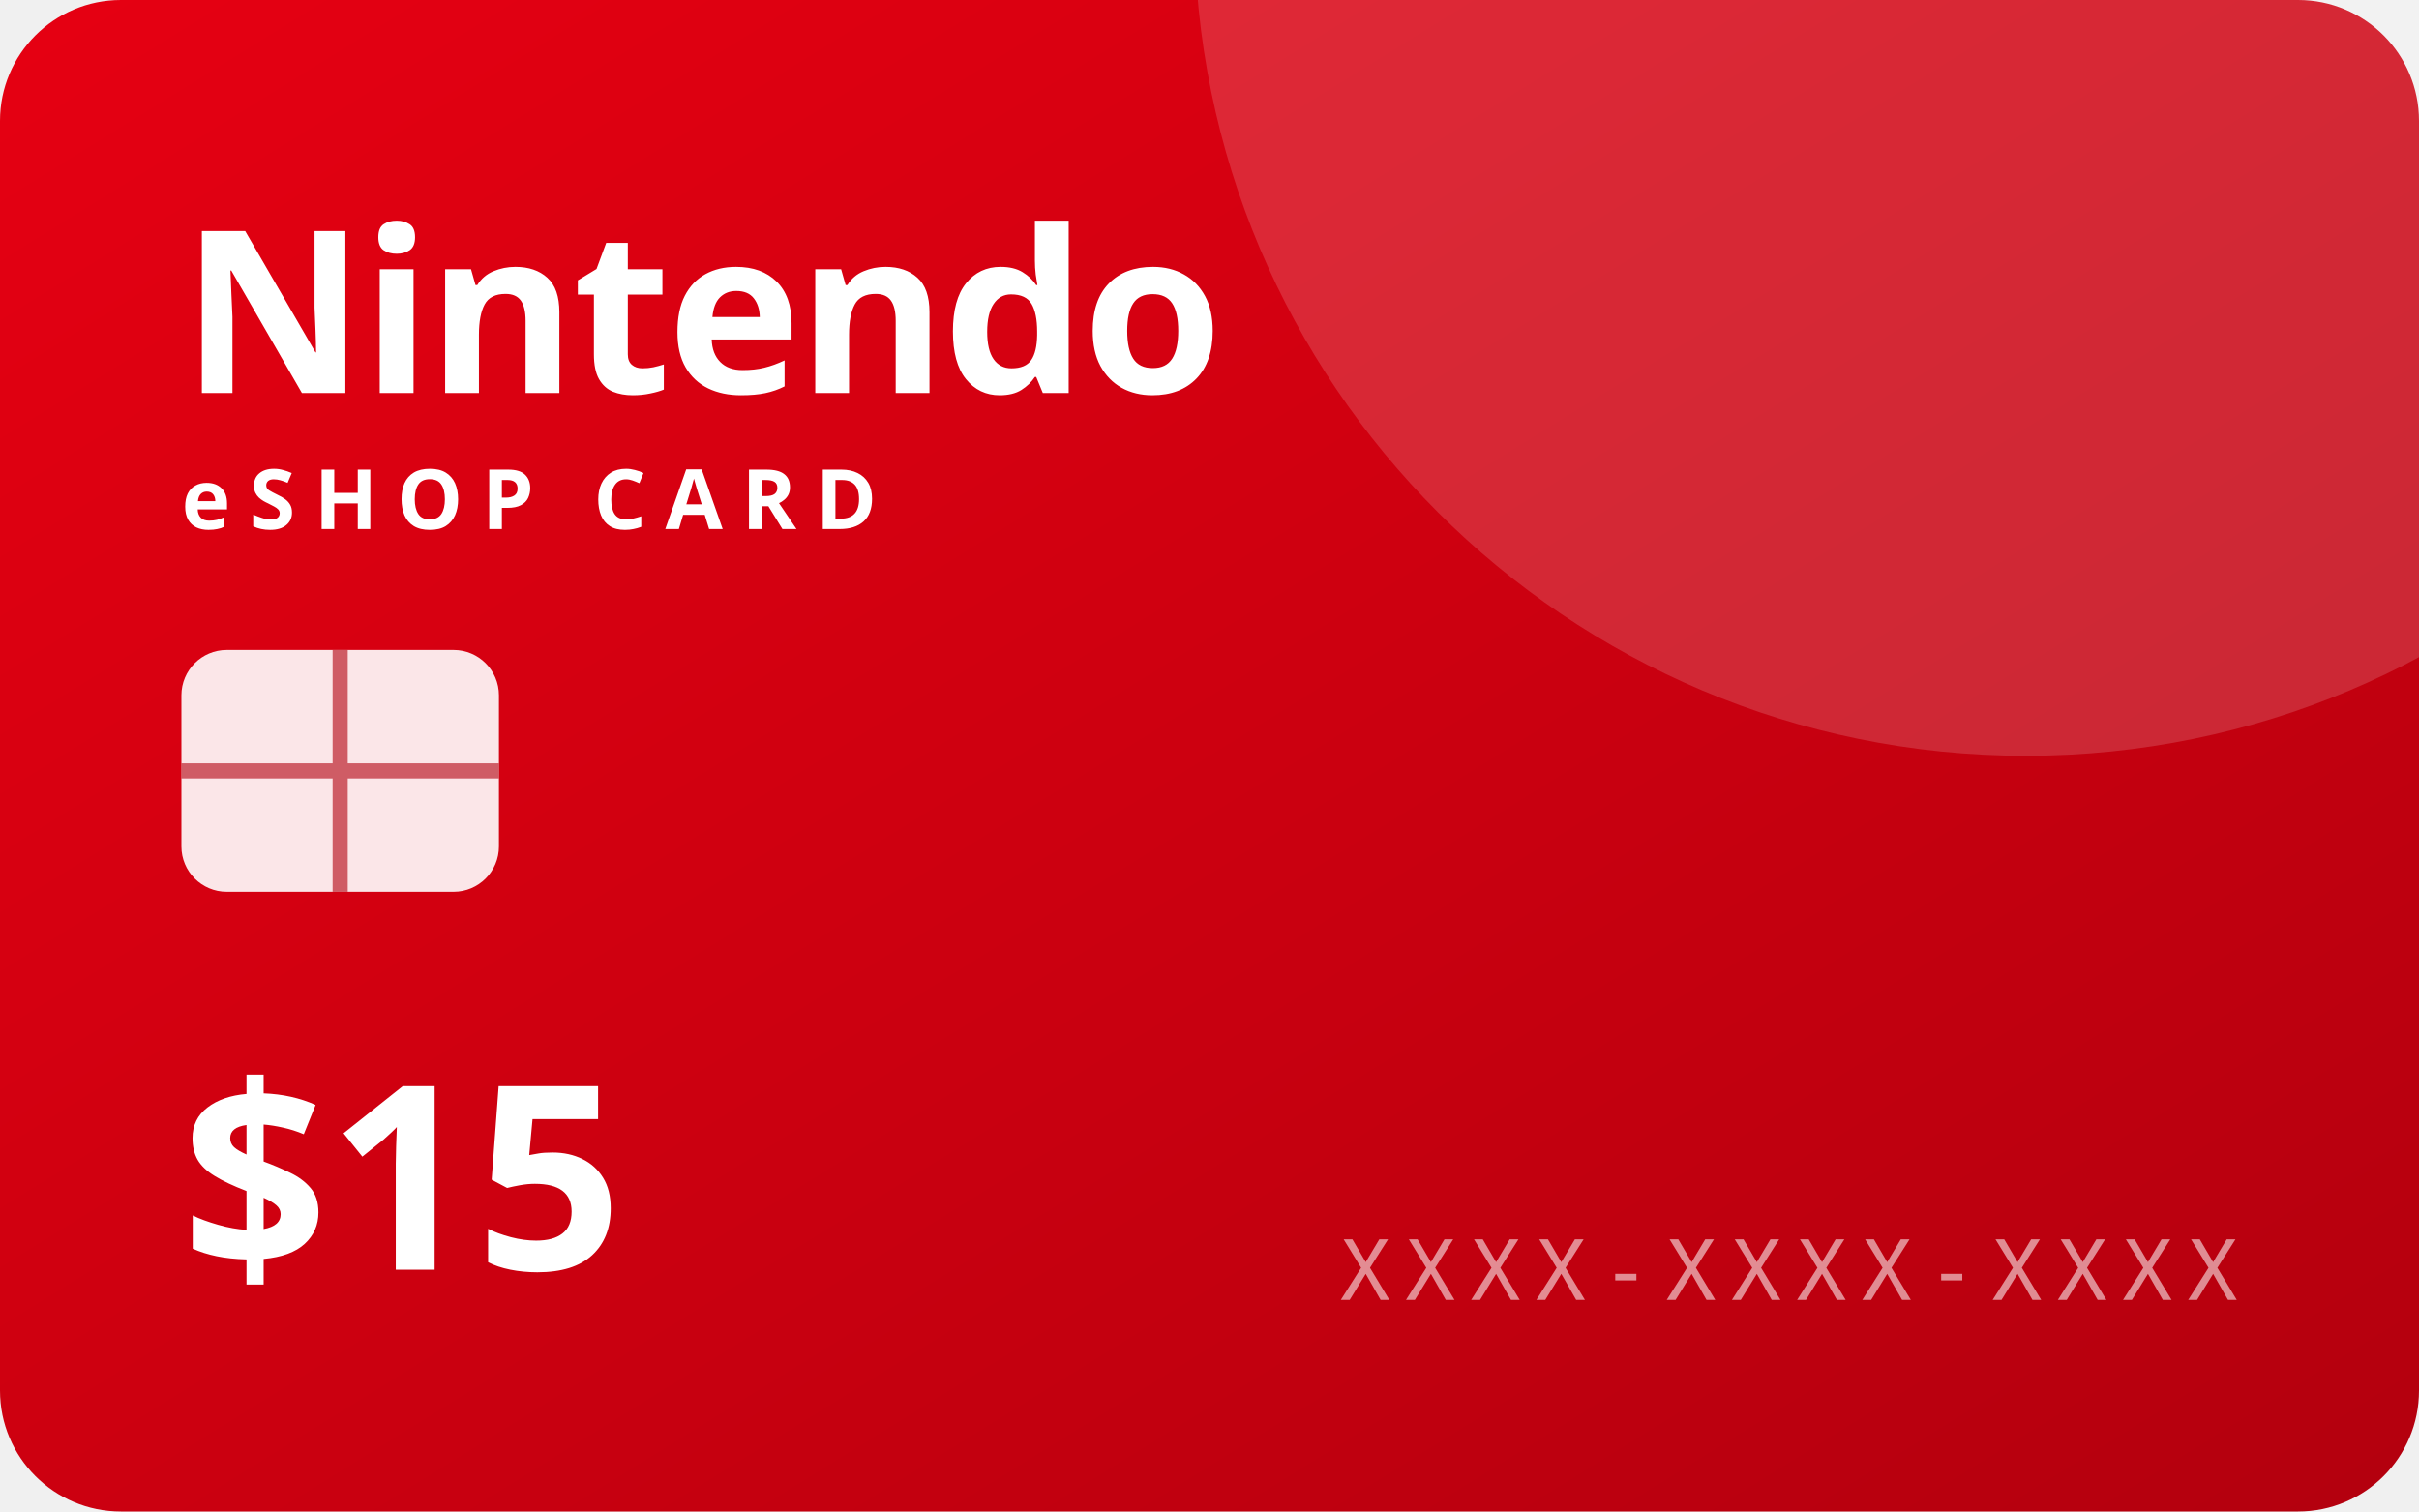
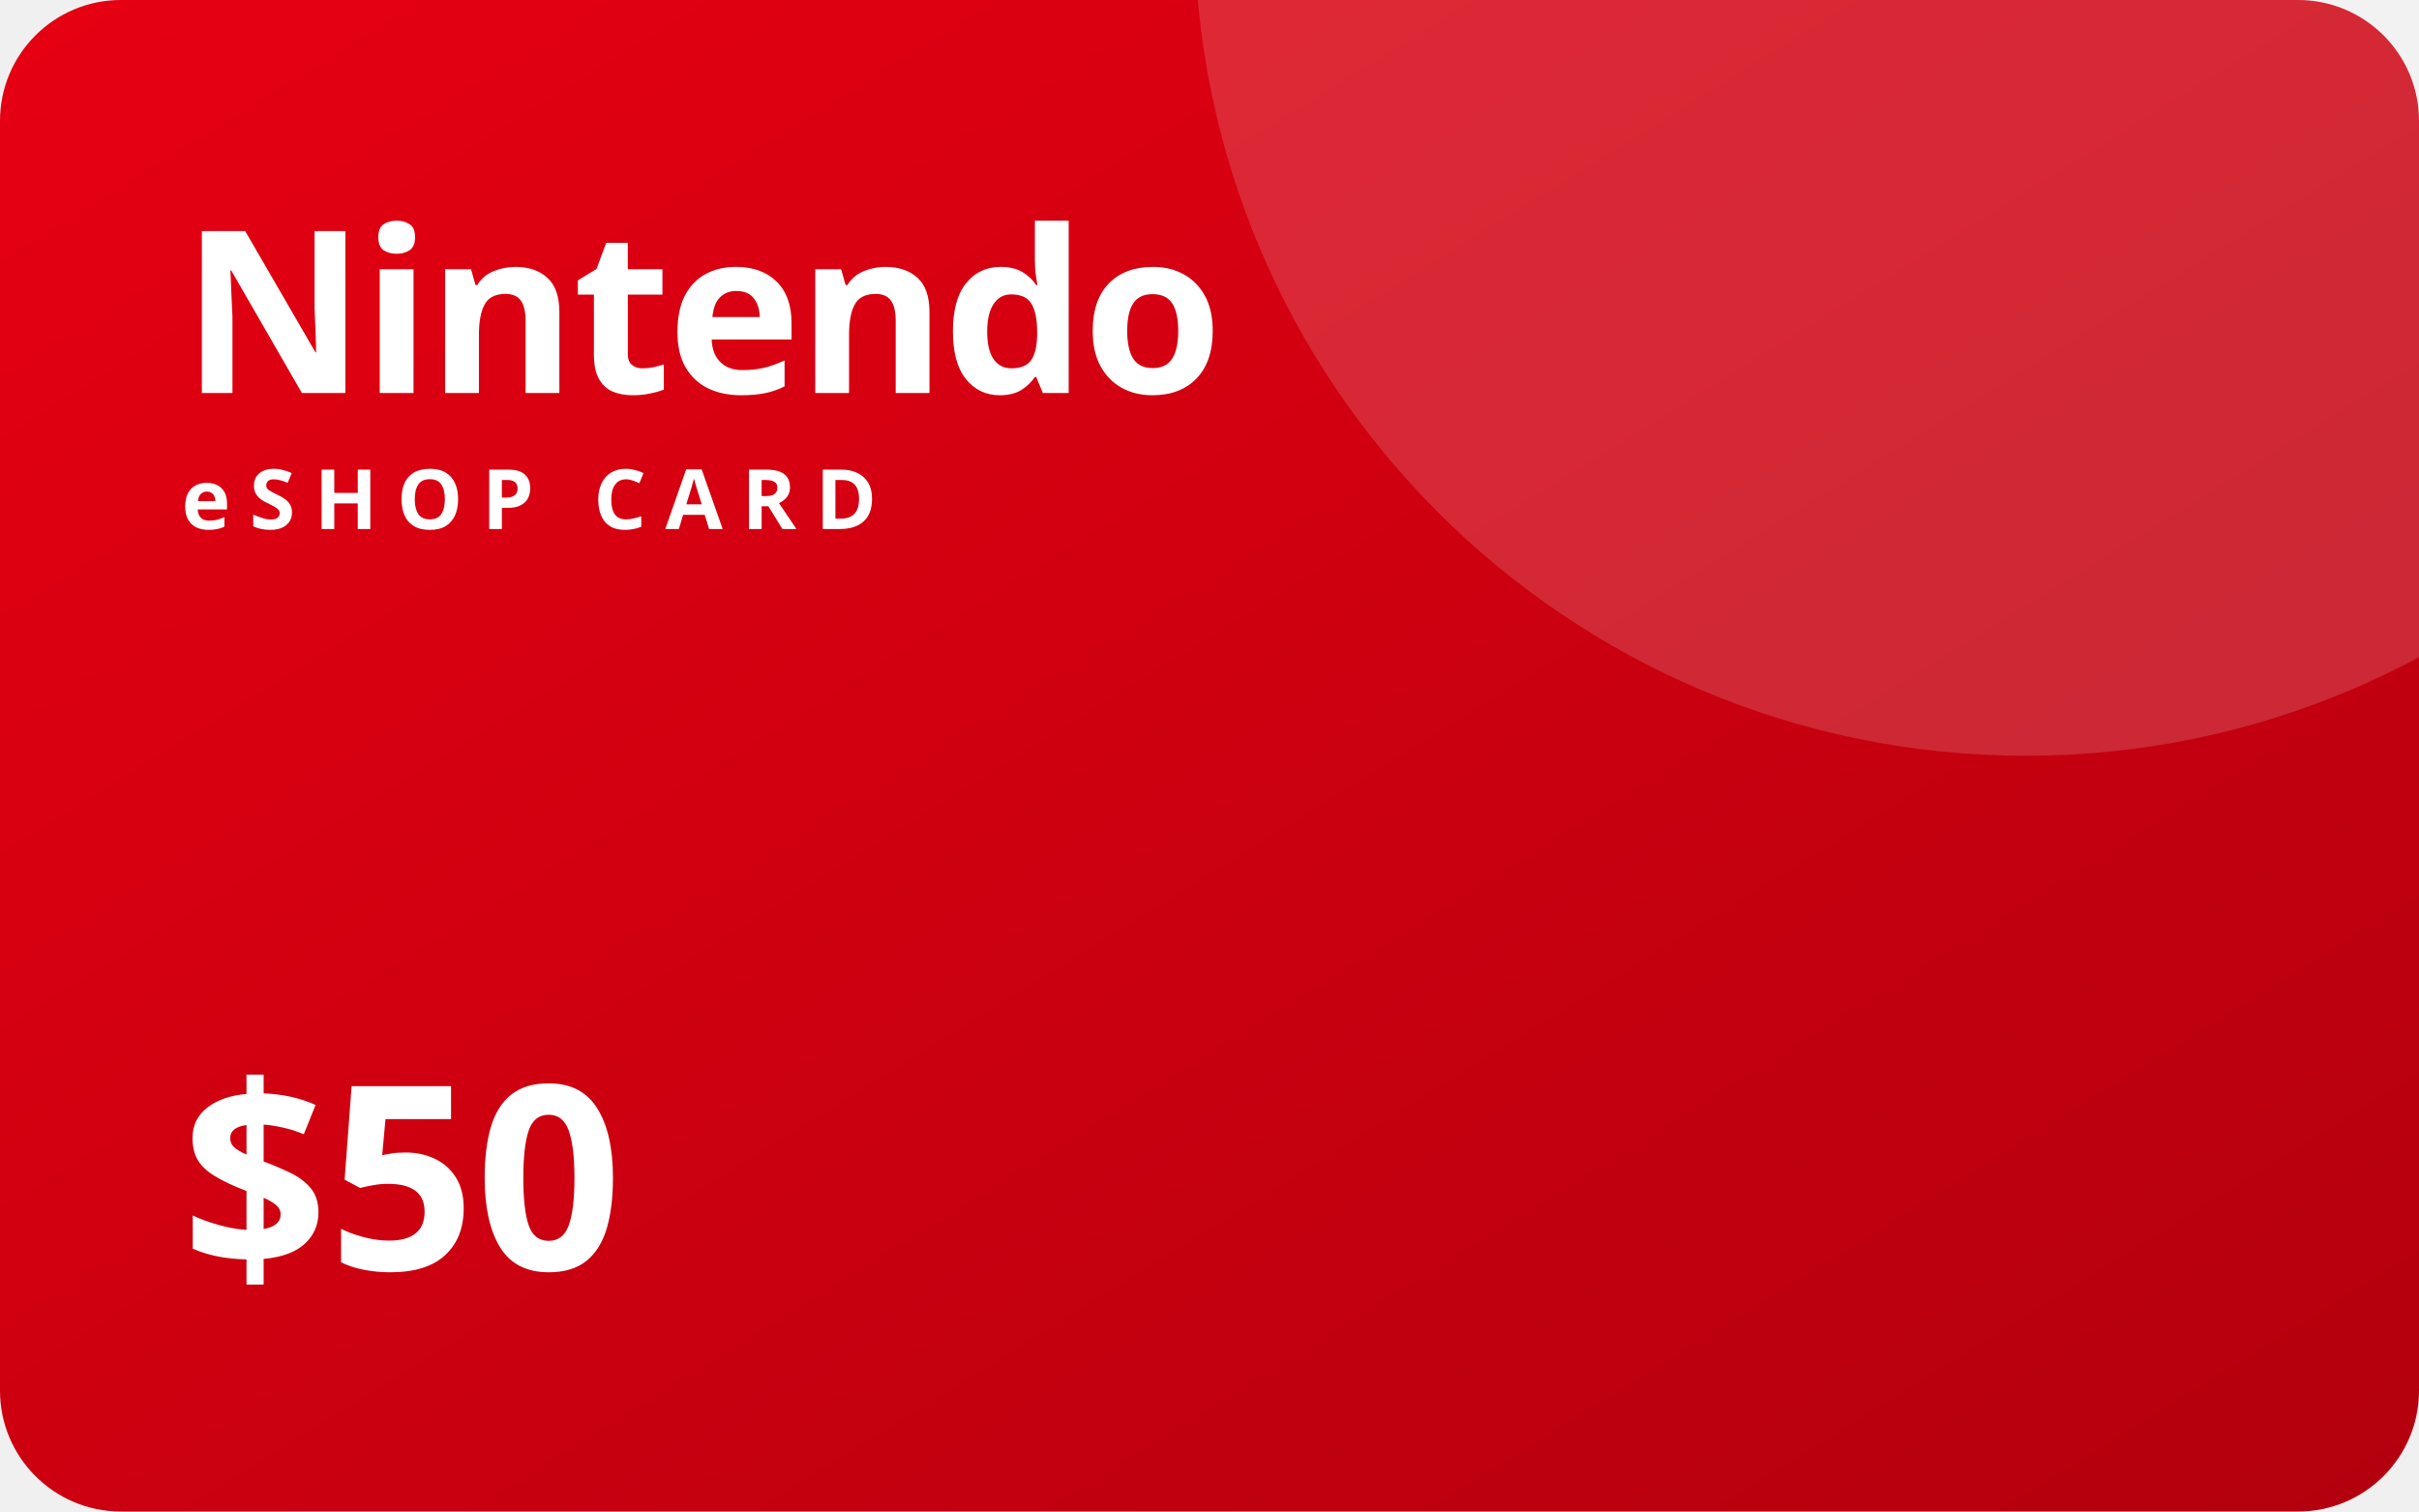
- <svg xmlns="http://www.w3.org/2000/svg" width="320" height="200" viewBox="0 0 320 200" role="img" aria-label="Nintendo eSHOP CARD $15">
+ <svg xmlns="http://www.w3.org/2000/svg" width="320" height="200" viewBox="0 0 320 200" role="img" aria-label="Nintendo eSHOP CARD $50">
  <defs>
    <linearGradient id="g" x1="0" y1="0" x2="1" y2="1">
      <stop offset="0" stop-color="#e60012" />
      <stop offset="1" stop-color="#b3000e" />
    </linearGradient>
  </defs>
  <rect width="320" height="200" rx="16" fill="url(#g)" />
  <circle cx="268" cy="-10" r="110" fill="#ffffff" opacity=".16" />
-   <rect x="24" y="86" width="42" height="32" rx="6" fill="#ffffff" opacity=".9" />
-   <path d="M24 102h42M45 86v32" stroke="#b3000e" stroke-width="2" opacity=".6" />
  <text x="24" y="52" font-family="Figtree, system-ui, sans-serif" font-size="30" font-weight="800" fill="#ffffff" letter-spacing="-.5">Nintendo</text>
  <text x="24" y="70" font-family="Figtree, system-ui, sans-serif" font-size="11" font-weight="700" fill="#ffffff" letter-spacing="2.5">eSHOP CARD</text>
-   <text x="24" y="168" font-family="Figtree, system-ui, sans-serif" font-size="34" font-weight="800" fill="#ffffff">$15</text>
-   <text x="296" y="172" text-anchor="end" font-family="ui-monospace, monospace" font-size="11" fill="#ffffff" opacity=".55" letter-spacing="2">XXXX-XXXX-XXXX</text>
+   <text x="24" y="168" font-family="Figtree, system-ui, sans-serif" font-size="34" font-weight="800" fill="#ffffff">$50</text>
</svg>
